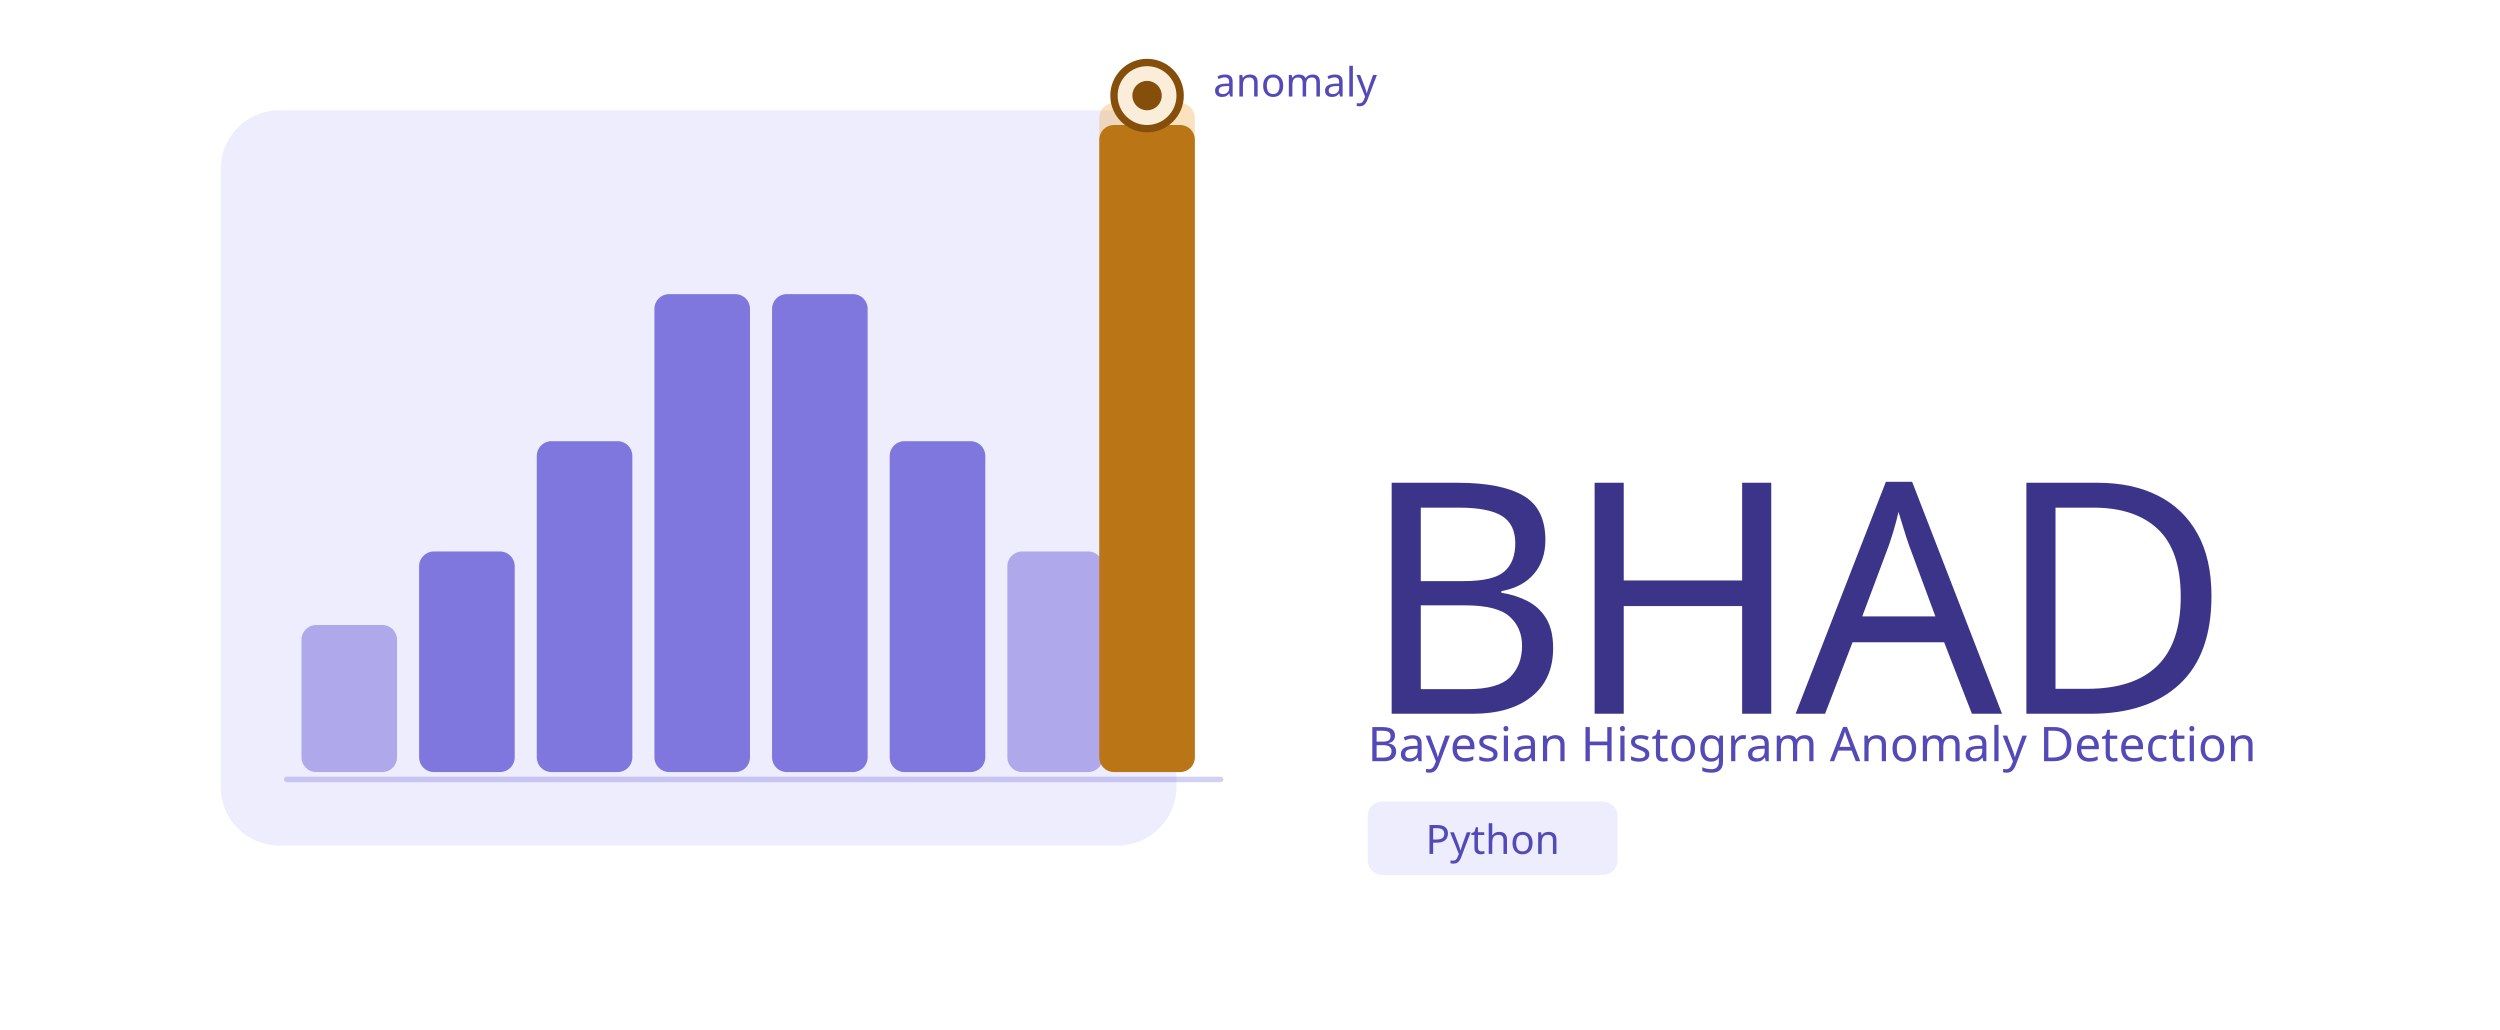
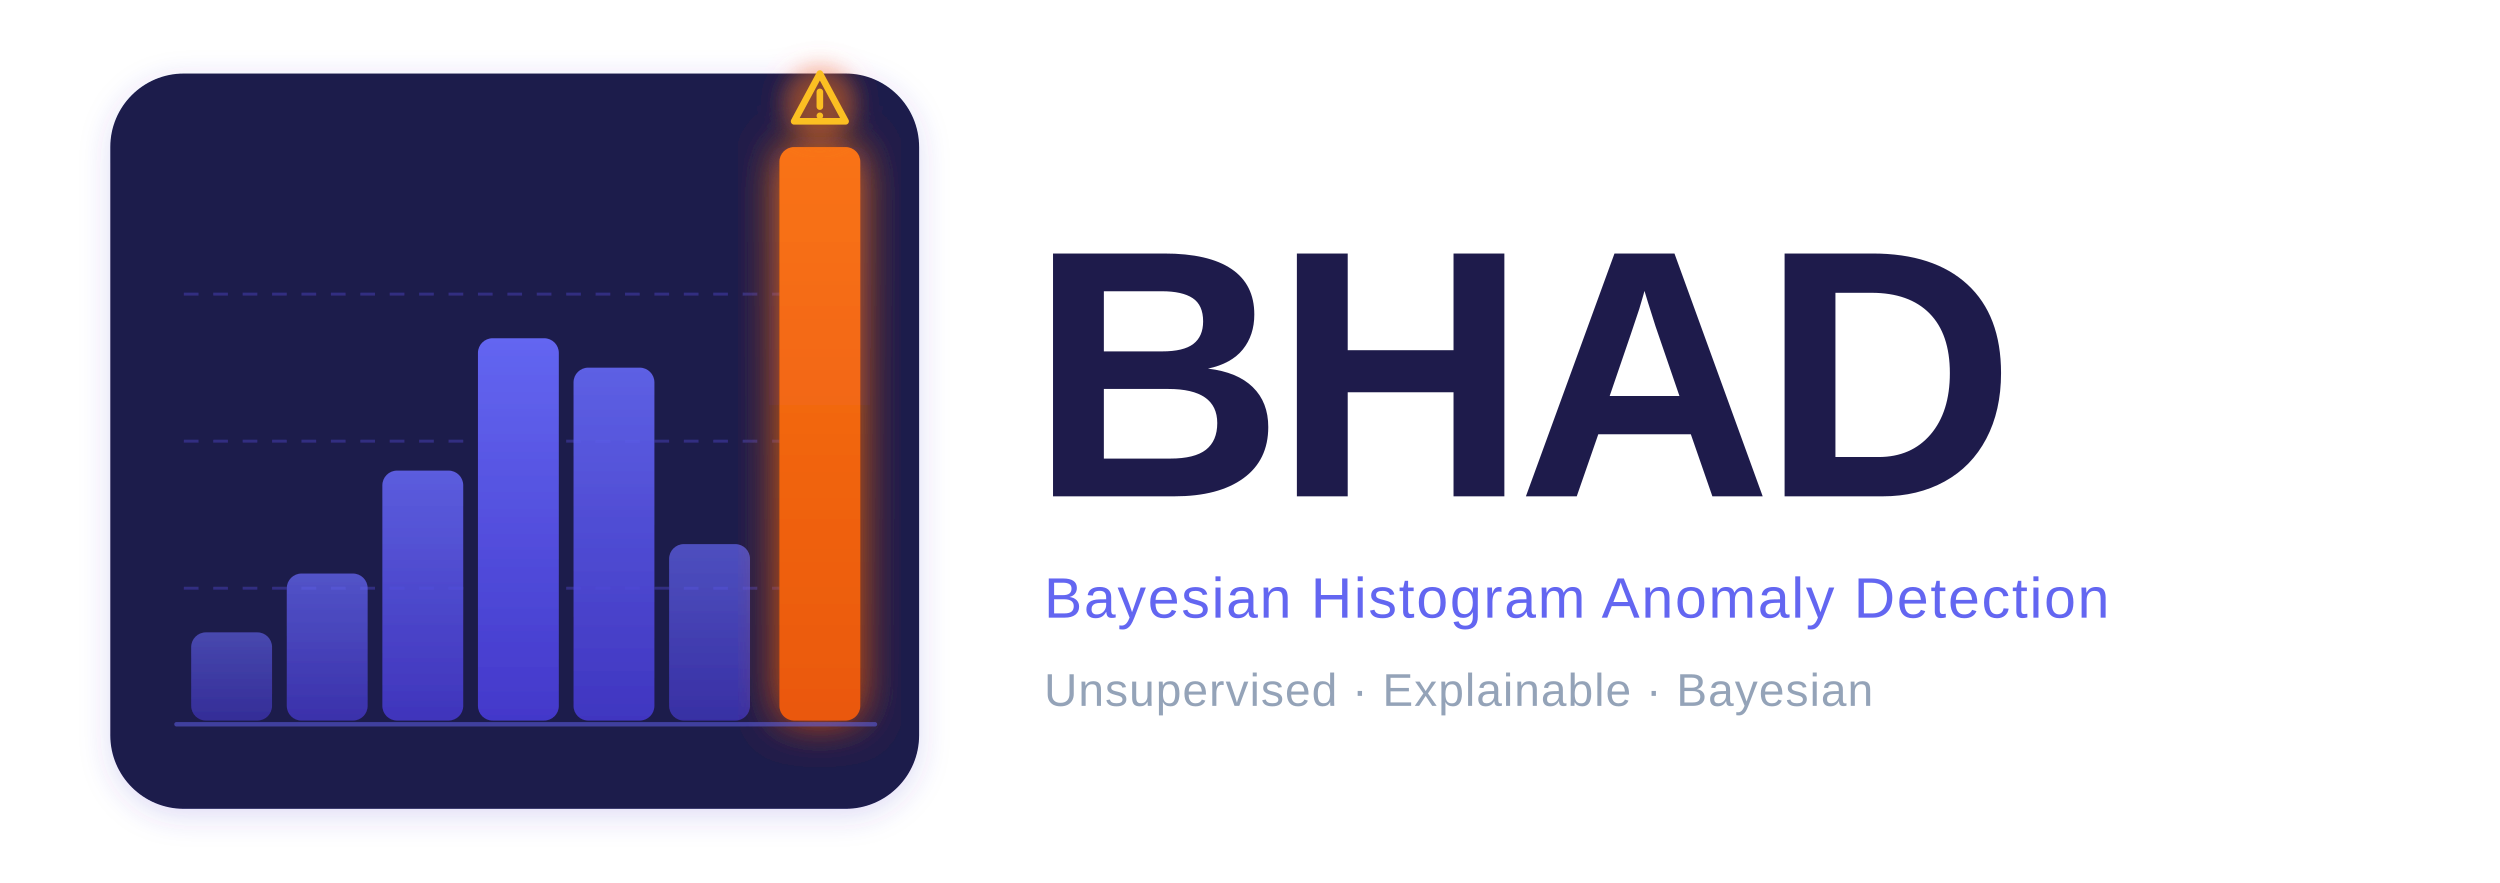
- <svg xmlns="http://www.w3.org/2000/svg" width="100%" viewBox="0 0 680 280" role="img" style="">
+ <svg xmlns="http://www.w3.org/2000/svg" width="680" height="240" viewBox="0 0 680 240">
  <defs>
-     <marker id="arrow" viewBox="0 0 10 10" refX="8" refY="5" markerWidth="6" markerHeight="6" orient="auto-start-reverse">
-       <path d="M2 1L8 5L2 9" fill="none" stroke="context-stroke" stroke-width="1.5" stroke-linecap="round" stroke-linejoin="round" />
-     </marker>
+     <linearGradient id="barGrad" x1="0" y1="0" x2="0" y2="1">
+       <stop offset="0%" stop-color="#6366f1" />
+       <stop offset="100%" stop-color="#4338ca" />
+     </linearGradient>
+     <linearGradient id="anomalyGrad" x1="0" y1="0" x2="0" y2="1">
+       <stop offset="0%" stop-color="#f97316" />
+       <stop offset="100%" stop-color="#ea580c" />
+     </linearGradient>
+     <filter id="anomalyGlow" x="-50%" y="-50%" width="200%" height="200%">
+       <feGaussianBlur in="SourceGraphic" stdDeviation="6" result="blur" />
+       <feMerge>
+         <feMergeNode in="blur" />
+         <feMergeNode in="SourceGraphic" />
+       </feMerge>
+     </filter>
+     <filter id="iconShadow" x="-10%" y="-10%" width="120%" height="130%">
+       <feDropShadow dx="0" dy="2" stdDeviation="4" flood-color="#4338ca" flood-opacity="0.18" />
+     </filter>
+     <filter id="pulseGlow" x="-100%" y="-100%" width="300%" height="300%">
+       <feGaussianBlur in="SourceGraphic" stdDeviation="3" />
+     </filter>
  </defs>
-   <rect x="60" y="30" width="260" height="200" rx="16" style="fill:rgb(238, 237, 254);stroke:none;color:rgb(0, 0, 0);stroke-width:1px;stroke-linecap:butt;stroke-linejoin:miter;opacity:1;font-family:&quot;Anthropic Sans&quot;, -apple-system, BlinkMacSystemFont, &quot;Segoe UI&quot;, sans-serif;font-size:16px;font-weight:400;text-anchor:start;dominant-baseline:auto" />
-   <rect x="82" y="170" width="26" height="40" rx="4" style="fill:rgb(175, 169, 236);stroke:none;color:rgb(0, 0, 0);stroke-width:1px;stroke-linecap:butt;stroke-linejoin:miter;opacity:1;font-family:&quot;Anthropic Sans&quot;, -apple-system, BlinkMacSystemFont, &quot;Segoe UI&quot;, sans-serif;font-size:16px;font-weight:400;text-anchor:start;dominant-baseline:auto" />
-   <rect x="114" y="150" width="26" height="60" rx="4" style="fill:rgb(127, 119, 221);stroke:none;color:rgb(0, 0, 0);stroke-width:1px;stroke-linecap:butt;stroke-linejoin:miter;opacity:1;font-family:&quot;Anthropic Sans&quot;, -apple-system, BlinkMacSystemFont, &quot;Segoe UI&quot;, sans-serif;font-size:16px;font-weight:400;text-anchor:start;dominant-baseline:auto" />
-   <rect x="146" y="120" width="26" height="90" rx="4" style="fill:rgb(127, 119, 221);stroke:none;color:rgb(0, 0, 0);stroke-width:1px;stroke-linecap:butt;stroke-linejoin:miter;opacity:1;font-family:&quot;Anthropic Sans&quot;, -apple-system, BlinkMacSystemFont, &quot;Segoe UI&quot;, sans-serif;font-size:16px;font-weight:400;text-anchor:start;dominant-baseline:auto" />
-   <rect x="178" y="80" width="26" height="130" rx="4" style="fill:rgb(127, 119, 221);stroke:none;color:rgb(0, 0, 0);stroke-width:1px;stroke-linecap:butt;stroke-linejoin:miter;opacity:1;font-family:&quot;Anthropic Sans&quot;, -apple-system, BlinkMacSystemFont, &quot;Segoe UI&quot;, sans-serif;font-size:16px;font-weight:400;text-anchor:start;dominant-baseline:auto" />
-   <rect x="210" y="80" width="26" height="130" rx="4" style="fill:rgb(127, 119, 221);stroke:none;color:rgb(0, 0, 0);stroke-width:1px;stroke-linecap:butt;stroke-linejoin:miter;opacity:1;font-family:&quot;Anthropic Sans&quot;, -apple-system, BlinkMacSystemFont, &quot;Segoe UI&quot;, sans-serif;font-size:16px;font-weight:400;text-anchor:start;dominant-baseline:auto" />
-   <rect x="242" y="120" width="26" height="90" rx="4" style="fill:rgb(127, 119, 221);stroke:none;color:rgb(0, 0, 0);stroke-width:1px;stroke-linecap:butt;stroke-linejoin:miter;opacity:1;font-family:&quot;Anthropic Sans&quot;, -apple-system, BlinkMacSystemFont, &quot;Segoe UI&quot;, sans-serif;font-size:16px;font-weight:400;text-anchor:start;dominant-baseline:auto" />
-   <rect x="274" y="150" width="26" height="60" rx="4" style="fill:rgb(175, 169, 236);stroke:none;color:rgb(0, 0, 0);stroke-width:1px;stroke-linecap:butt;stroke-linejoin:miter;opacity:1;font-family:&quot;Anthropic Sans&quot;, -apple-system, BlinkMacSystemFont, &quot;Segoe UI&quot;, sans-serif;font-size:16px;font-weight:400;text-anchor:start;dominant-baseline:auto" />
-   <rect x="299" y="28" width="26" height="182" rx="4" opacity="0.3" style="fill:rgb(239, 159, 39);stroke:none;color:rgb(0, 0, 0);stroke-width:1px;stroke-linecap:butt;stroke-linejoin:miter;opacity:0.3;font-family:&quot;Anthropic Sans&quot;, -apple-system, BlinkMacSystemFont, &quot;Segoe UI&quot;, sans-serif;font-size:16px;font-weight:400;text-anchor:start;dominant-baseline:auto" />
-   <rect x="299" y="34" width="26" height="176" rx="4" style="fill:rgb(186, 117, 23);stroke:none;color:rgb(0, 0, 0);stroke-width:1px;stroke-linecap:butt;stroke-linejoin:miter;opacity:1;font-family:&quot;Anthropic Sans&quot;, -apple-system, BlinkMacSystemFont, &quot;Segoe UI&quot;, sans-serif;font-size:16px;font-weight:400;text-anchor:start;dominant-baseline:auto" />
-   <line x1="78" y1="212" x2="332" y2="212" stroke-width="1.5" stroke-linecap="round" opacity="0.35" style="fill:rgb(0, 0, 0);stroke:rgb(127, 119, 221);color:rgb(0, 0, 0);stroke-width:1.5px;stroke-linecap:round;stroke-linejoin:miter;opacity:0.35;font-family:&quot;Anthropic Sans&quot;, -apple-system, BlinkMacSystemFont, &quot;Segoe UI&quot;, sans-serif;font-size:16px;font-weight:400;text-anchor:start;dominant-baseline:auto" />
-   <circle cx="312" cy="26" r="9" stroke-width="2" style="fill:rgb(250, 238, 218);stroke:rgb(133, 79, 11);color:rgb(0, 0, 0);stroke-width:2px;stroke-linecap:butt;stroke-linejoin:miter;opacity:1;font-family:&quot;Anthropic Sans&quot;, -apple-system, BlinkMacSystemFont, &quot;Segoe UI&quot;, sans-serif;font-size:16px;font-weight:400;text-anchor:start;dominant-baseline:auto" />
-   <circle cx="312" cy="26" r="4" style="fill:rgb(133, 79, 11);stroke:none;color:rgb(0, 0, 0);stroke-width:1px;stroke-linecap:butt;stroke-linejoin:miter;opacity:1;font-family:&quot;Anthropic Sans&quot;, -apple-system, BlinkMacSystemFont, &quot;Segoe UI&quot;, sans-serif;font-size:16px;font-weight:400;text-anchor:start;dominant-baseline:auto" />
-   <text font-family="'Anthropic Sans', system-ui, sans-serif" font-size="11" font-weight="400" x="330" y="22" dominant-baseline="central" style="fill:rgb(83, 74, 183);stroke:none;color:rgb(0, 0, 0);stroke-width:1px;stroke-linecap:butt;stroke-linejoin:miter;opacity:1;font-family:&quot;Anthropic Sans&quot;, system-ui, sans-serif;font-size:11px;font-weight:400;text-anchor:start;dominant-baseline:central">anomaly</text>
-   <text font-family="'Anthropic Sans', system-ui, sans-serif" font-size="88" font-weight="500" letter-spacing="-2" x="370" y="160" text-anchor="start" dominant-baseline="central" style="fill:rgb(60, 52, 137);stroke:none;color:rgb(0, 0, 0);stroke-width:1px;stroke-linecap:butt;stroke-linejoin:miter;opacity:1;font-family:&quot;Anthropic Sans&quot;, system-ui, sans-serif;font-size:88px;font-weight:500;text-anchor:start;dominant-baseline:central">BHAD</text>
-   <text font-family="'Anthropic Sans', system-ui, sans-serif" font-size="13" font-weight="400" x="372" y="202" text-anchor="start" dominant-baseline="central" style="fill:rgb(83, 74, 183);stroke:none;color:rgb(0, 0, 0);stroke-width:1px;stroke-linecap:butt;stroke-linejoin:miter;opacity:1;font-family:&quot;Anthropic Sans&quot;, system-ui, sans-serif;font-size:13px;font-weight:400;text-anchor:start;dominant-baseline:central">Bayesian Histogram Anomaly Detection</text>
-   <rect x="372" y="218" width="68" height="20" rx="4" style="fill:rgb(238, 237, 254);stroke:none;color:rgb(0, 0, 0);stroke-width:1px;stroke-linecap:butt;stroke-linejoin:miter;opacity:1;font-family:&quot;Anthropic Sans&quot;, -apple-system, BlinkMacSystemFont, &quot;Segoe UI&quot;, sans-serif;font-size:16px;font-weight:400;text-anchor:start;dominant-baseline:auto" />
-   <text font-family="'Anthropic Sans', system-ui, sans-serif" font-size="11" font-weight="400" x="406" y="228" text-anchor="middle" dominant-baseline="central" style="fill:rgb(83, 74, 183);stroke:none;color:rgb(0, 0, 0);stroke-width:1px;stroke-linecap:butt;stroke-linejoin:miter;opacity:1;font-family:&quot;Anthropic Sans&quot;, system-ui, sans-serif;font-size:11px;font-weight:400;text-anchor:middle;dominant-baseline:central">Python</text>
+   <g filter="url(#iconShadow)">
+     <rect x="30" y="20" width="220" height="200" rx="20" fill="#1e1b4b" />
+     <line x1="50" y1="80" x2="232" y2="80" stroke="#312e81" stroke-width="0.8" stroke-dasharray="4 4" />
+     <line x1="50" y1="120" x2="232" y2="120" stroke="#312e81" stroke-width="0.8" stroke-dasharray="4 4" />
+     <line x1="50" y1="160" x2="232" y2="160" stroke="#312e81" stroke-width="0.8" stroke-dasharray="4 4" />
+     <rect x="52" y="172" width="22" height="24" rx="4" fill="url(#barGrad)" opacity="0.6" />
+     <rect x="78" y="156" width="22" height="40" rx="4" fill="url(#barGrad)" opacity="0.75" />
+     <rect x="104" y="128" width="22" height="68" rx="4" fill="url(#barGrad)" opacity="0.88" />
+     <rect x="130" y="92" width="22" height="104" rx="4" fill="url(#barGrad)" />
+     <rect x="156" y="100" width="22" height="96" rx="4" fill="url(#barGrad)" opacity="0.92" />
+     <rect x="182" y="148" width="22" height="48" rx="4" fill="url(#barGrad)" opacity="0.7" />
+     <rect x="212" y="40" width="22" height="156" rx="4" fill="url(#anomalyGrad)" filter="url(#anomalyGlow)" />
+     <line x1="48" y1="197" x2="238" y2="197" stroke="#6366f1" stroke-width="1.2" opacity="0.5" stroke-linecap="round" />
+     <g transform="translate(223, 28)">
+       <circle cx="0" cy="0" r="10" fill="#f97316" filter="url(#pulseGlow)" opacity="0.5" />
+       <path d="M0-8 L7 5 L-7 5 Z" fill="none" stroke="#fbbf24" stroke-width="1.8" stroke-linejoin="round" />
+       <line x1="0" y1="-3" x2="0" y2="1" stroke="#fbbf24" stroke-width="1.8" stroke-linecap="round" />
+       <circle cx="0" cy="3.5" r="0.9" fill="#fbbf24" />
+     </g>
+   </g>
+   <text x="280" y="135" font-family="'Segoe UI', 'Helvetica Neue', Arial, sans-serif" font-size="96" font-weight="800" letter-spacing="-3" fill="#1e1b4b">BHAD</text>
+   <text x="284" y="168" font-family="'Segoe UI', 'Helvetica Neue', Arial, sans-serif" font-size="15.5" font-weight="500" fill="#6366f1" letter-spacing="0.5">Bayesian Histogram Anomaly Detection</text>
+   <text x="284" y="192" font-family="'Segoe UI', 'Helvetica Neue', Arial, sans-serif" font-size="12.5" font-weight="400" fill="#94a3b8" letter-spacing="0.3">Unsupervised · Explainable · Bayesian</text>
</svg>
